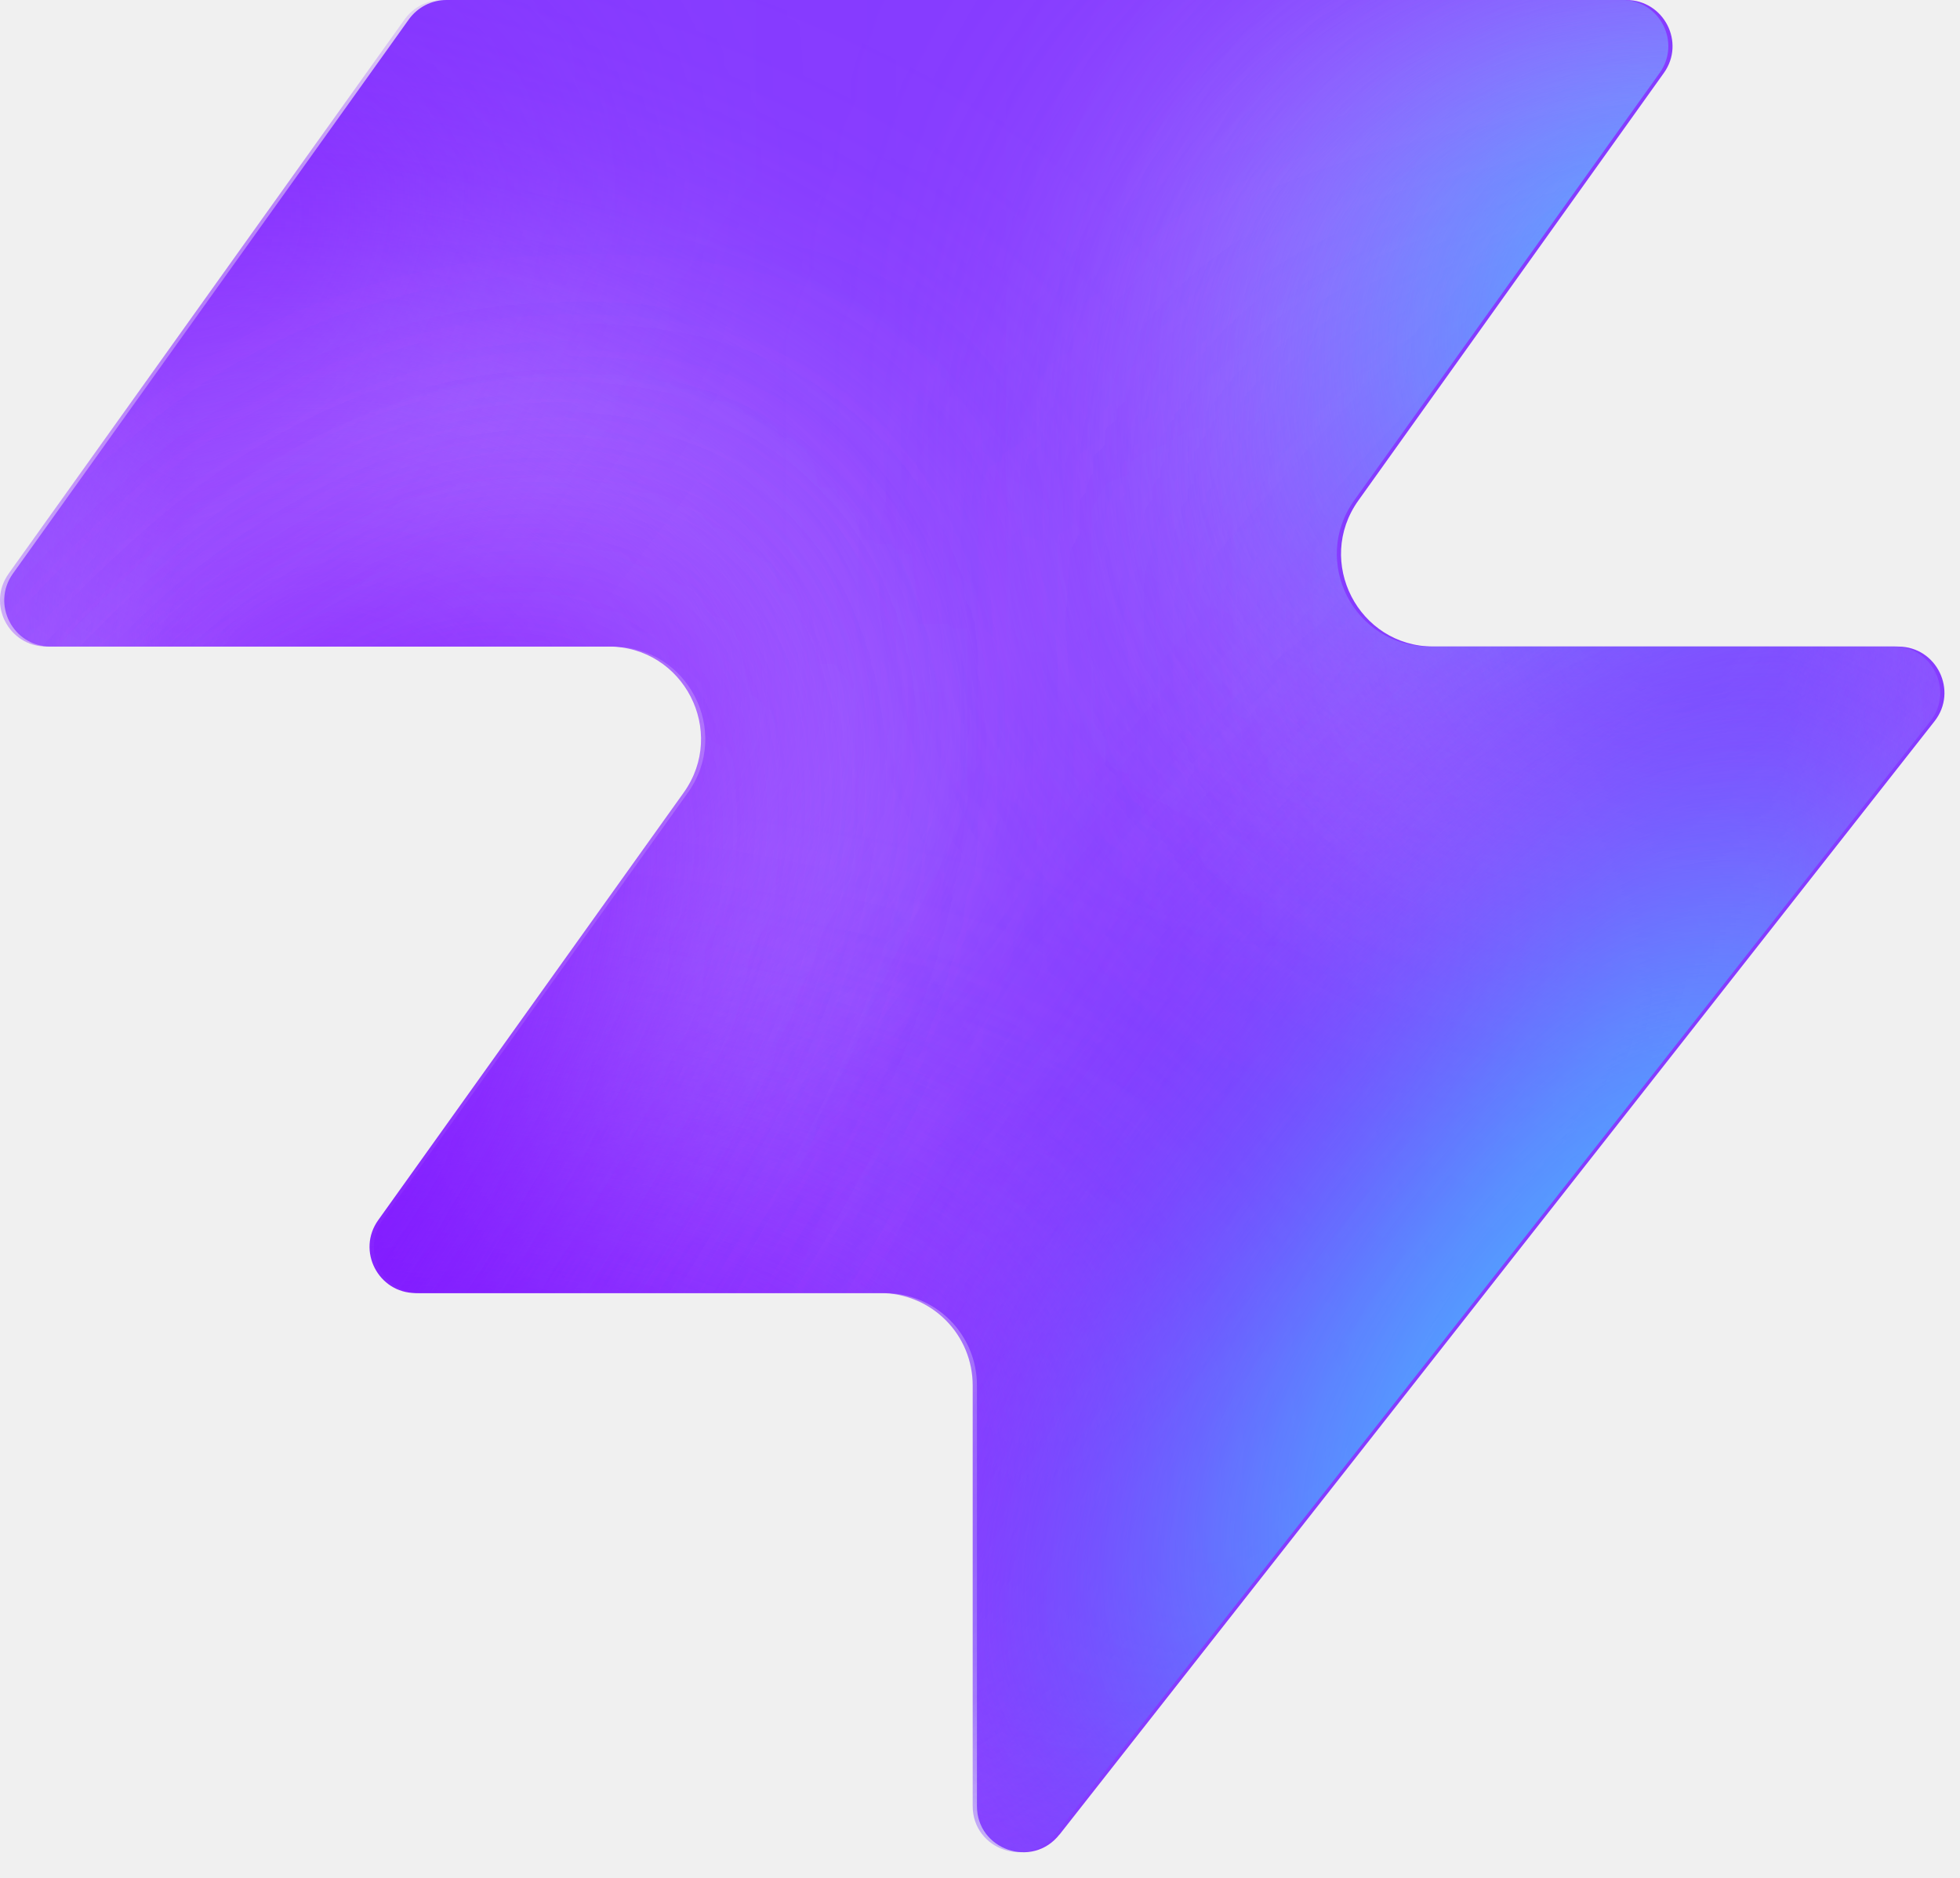
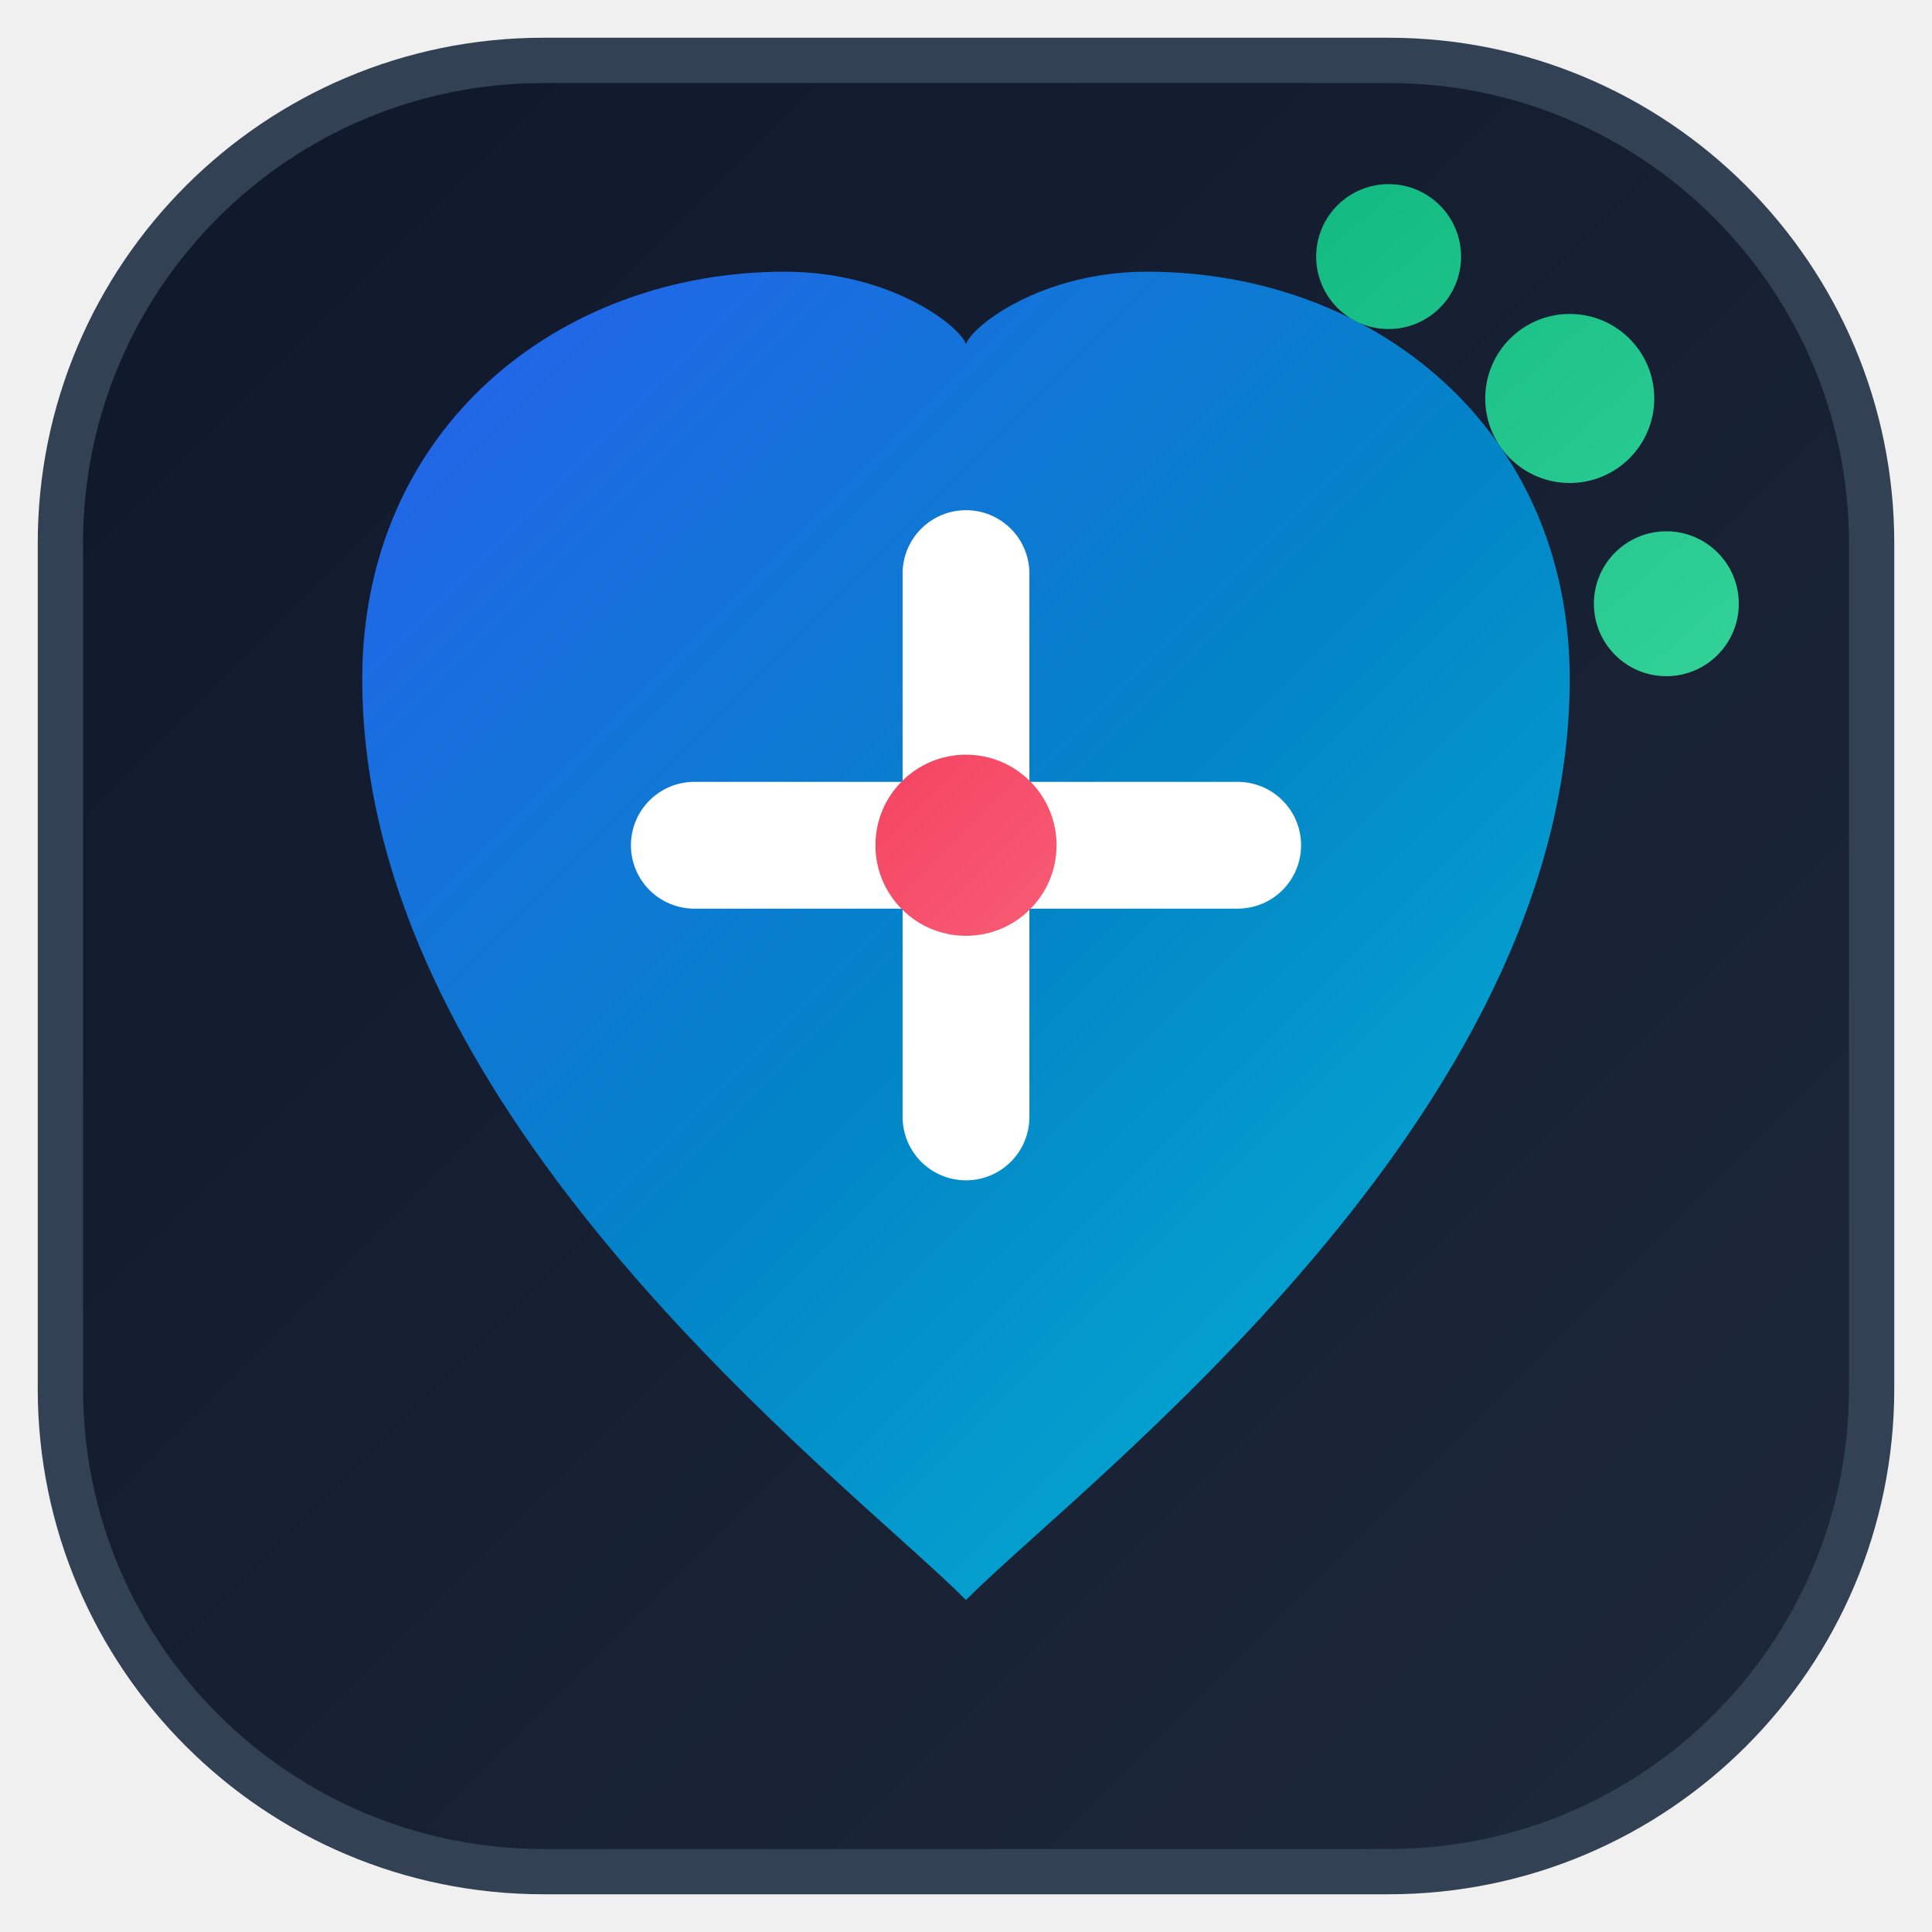
- <svg xmlns="http://www.w3.org/2000/svg" width="48" height="46" fill="none" viewBox="0 0 48 46">
-   <path fill="#863bff" d="M25.946 44.938c-.664.845-2.021.375-2.021-.698V33.937a2.26 2.26 0 0 0-2.262-2.262H10.287c-.92 0-1.456-1.04-.92-1.788l7.48-10.471c1.07-1.497 0-3.578-1.842-3.578H1.237c-.92 0-1.456-1.04-.92-1.788L10.013.474c.214-.297.556-.474.92-.474h28.894c.92 0 1.456 1.04.92 1.788l-7.48 10.471c-1.07 1.498 0 3.579 1.842 3.579h11.377c.943 0 1.473 1.088.89 1.83L25.947 44.94z" style="fill:#863bff;fill:color(display-p3 .525 .23 1);fill-opacity:1" />
-   <mask id="a" width="48" height="46" x="0" y="0" maskUnits="userSpaceOnUse" style="mask-type:alpha">
-     <path fill="#000" d="M25.842 44.938c-.664.844-2.021.375-2.021-.698V33.937a2.26 2.26 0 0 0-2.262-2.262H10.183c-.92 0-1.456-1.04-.92-1.788l7.48-10.471c1.07-1.498 0-3.579-1.842-3.579H1.133c-.92 0-1.456-1.04-.92-1.787L9.91.473c.214-.297.556-.474.92-.474h28.894c.92 0 1.456 1.04.92 1.788l-7.48 10.471c-1.07 1.498 0 3.578 1.842 3.578h11.377c.943 0 1.473 1.088.89 1.832L25.843 44.94z" style="fill:#000;fill-opacity:1" />
-   </mask>
-   <g mask="url(#a)">
-     <g filter="url(#b)">
-       <ellipse cx="5.508" cy="14.704" fill="#ede6ff" rx="5.508" ry="14.704" style="fill:#ede6ff;fill:color(display-p3 .927 .903 1);fill-opacity:1" transform="matrix(.00324 1 1 -.00324 -4.47 31.516)" />
-     </g>
-     <g filter="url(#c)">
-       <ellipse cx="10.399" cy="29.851" fill="#ede6ff" rx="10.399" ry="29.851" style="fill:#ede6ff;fill:color(display-p3 .927 .903 1);fill-opacity:1" transform="matrix(.00324 1 1 -.00324 -39.328 7.883)" />
-     </g>
-     <g filter="url(#d)">
-       <ellipse cx="5.508" cy="30.487" fill="#7e14ff" rx="5.508" ry="30.487" style="fill:#7e14ff;fill:color(display-p3 .492 .077 1);fill-opacity:1" transform="rotate(89.814 -25.913 -14.639)scale(1 -1)" />
-     </g>
-     <g filter="url(#e)">
-       <ellipse cx="5.508" cy="30.599" fill="#7e14ff" rx="5.508" ry="30.599" style="fill:#7e14ff;fill:color(display-p3 .492 .077 1);fill-opacity:1" transform="rotate(89.814 -32.644 -3.334)scale(1 -1)" />
-     </g>
-     <g filter="url(#f)">
-       <ellipse cx="5.508" cy="30.599" fill="#7e14ff" rx="5.508" ry="30.599" style="fill:#7e14ff;fill:color(display-p3 .492 .077 1);fill-opacity:1" transform="matrix(.00324 1 1 -.00324 -34.34 30.47)" />
-     </g>
-     <g filter="url(#g)">
-       <ellipse cx="14.072" cy="22.078" fill="#ede6ff" rx="14.072" ry="22.078" style="fill:#ede6ff;fill:color(display-p3 .927 .903 1);fill-opacity:1" transform="rotate(93.35 24.506 48.493)scale(-1 1)" />
-     </g>
-     <g filter="url(#h)">
-       <ellipse cx="3.47" cy="21.501" fill="#7e14ff" rx="3.47" ry="21.501" style="fill:#7e14ff;fill:color(display-p3 .492 .077 1);fill-opacity:1" transform="rotate(89.009 28.708 47.59)scale(-1 1)" />
-     </g>
-     <g filter="url(#i)">
-       <ellipse cx="3.47" cy="21.501" fill="#7e14ff" rx="3.47" ry="21.501" style="fill:#7e14ff;fill:color(display-p3 .492 .077 1);fill-opacity:1" transform="rotate(89.009 28.708 47.59)scale(-1 1)" />
-     </g>
-     <g filter="url(#j)">
-       <ellipse cx=".387" cy="8.972" fill="#7e14ff" rx="4.407" ry="29.108" style="fill:#7e14ff;fill:color(display-p3 .492 .077 1);fill-opacity:1" transform="rotate(39.51 .387 8.972)" />
-     </g>
-     <g filter="url(#k)">
-       <ellipse cx="47.523" cy="-6.092" fill="#7e14ff" rx="4.407" ry="29.108" style="fill:#7e14ff;fill:color(display-p3 .492 .077 1);fill-opacity:1" transform="rotate(37.892 47.523 -6.092)" />
-     </g>
-     <g filter="url(#l)">
-       <ellipse cx="41.412" cy="6.333" fill="#47bfff" rx="5.971" ry="9.665" style="fill:#47bfff;fill:color(display-p3 .28 .748 1);fill-opacity:1" transform="rotate(37.892 41.412 6.333)" />
-     </g>
-     <g filter="url(#m)">
-       <ellipse cx="-1.879" cy="38.332" fill="#7e14ff" rx="4.407" ry="29.108" style="fill:#7e14ff;fill:color(display-p3 .492 .077 1);fill-opacity:1" transform="rotate(37.892 -1.88 38.332)" />
-     </g>
-     <g filter="url(#n)">
-       <ellipse cx="-1.879" cy="38.332" fill="#7e14ff" rx="4.407" ry="29.108" style="fill:#7e14ff;fill:color(display-p3 .492 .077 1);fill-opacity:1" transform="rotate(37.892 -1.88 38.332)" />
-     </g>
-     <g filter="url(#o)">
-       <ellipse cx="35.651" cy="29.907" fill="#7e14ff" rx="4.407" ry="29.108" style="fill:#7e14ff;fill:color(display-p3 .492 .077 1);fill-opacity:1" transform="rotate(37.892 35.651 29.907)" />
-     </g>
-     <g filter="url(#p)">
-       <ellipse cx="38.418" cy="32.4" fill="#47bfff" rx="5.971" ry="15.297" style="fill:#47bfff;fill:color(display-p3 .28 .748 1);fill-opacity:1" transform="rotate(37.892 38.418 32.4)" />
-     </g>
-   </g>
+ <svg xmlns="http://www.w3.org/2000/svg" viewBox="0 0 64 64" width="64" height="64" fill="none">
  <defs>
-     <filter id="b" width="60.045" height="41.654" x="-19.77" y="16.149" color-interpolation-filters="sRGB" filterUnits="userSpaceOnUse">
-       <feFlood flood-opacity="0" result="BackgroundImageFix" />
-       <feBlend in="SourceGraphic" in2="BackgroundImageFix" result="shape" />
-       <feGaussianBlur result="effect1_foregroundBlur_2002_17158" stdDeviation="7.659" />
-     </filter>
-     <filter id="c" width="90.34" height="51.437" x="-54.613" y="-7.533" color-interpolation-filters="sRGB" filterUnits="userSpaceOnUse">
-       <feFlood flood-opacity="0" result="BackgroundImageFix" />
-       <feBlend in="SourceGraphic" in2="BackgroundImageFix" result="shape" />
-       <feGaussianBlur result="effect1_foregroundBlur_2002_17158" stdDeviation="7.659" />
-     </filter>
-     <filter id="d" width="79.355" height="29.4" x="-49.64" y="2.03" color-interpolation-filters="sRGB" filterUnits="userSpaceOnUse">
-       <feFlood flood-opacity="0" result="BackgroundImageFix" />
-       <feBlend in="SourceGraphic" in2="BackgroundImageFix" result="shape" />
-       <feGaussianBlur result="effect1_foregroundBlur_2002_17158" stdDeviation="4.596" />
-     </filter>
-     <filter id="e" width="79.579" height="29.4" x="-45.045" y="20.029" color-interpolation-filters="sRGB" filterUnits="userSpaceOnUse">
-       <feFlood flood-opacity="0" result="BackgroundImageFix" />
-       <feBlend in="SourceGraphic" in2="BackgroundImageFix" result="shape" />
-       <feGaussianBlur result="effect1_foregroundBlur_2002_17158" stdDeviation="4.596" />
-     </filter>
-     <filter id="f" width="79.579" height="29.4" x="-43.513" y="21.178" color-interpolation-filters="sRGB" filterUnits="userSpaceOnUse">
-       <feFlood flood-opacity="0" result="BackgroundImageFix" />
-       <feBlend in="SourceGraphic" in2="BackgroundImageFix" result="shape" />
-       <feGaussianBlur result="effect1_foregroundBlur_2002_17158" stdDeviation="4.596" />
-     </filter>
-     <filter id="g" width="74.749" height="58.852" x="15.756" y="-17.901" color-interpolation-filters="sRGB" filterUnits="userSpaceOnUse">
-       <feFlood flood-opacity="0" result="BackgroundImageFix" />
-       <feBlend in="SourceGraphic" in2="BackgroundImageFix" result="shape" />
-       <feGaussianBlur result="effect1_foregroundBlur_2002_17158" stdDeviation="7.659" />
-     </filter>
-     <filter id="h" width="61.377" height="25.362" x="23.548" y="2.284" color-interpolation-filters="sRGB" filterUnits="userSpaceOnUse">
-       <feFlood flood-opacity="0" result="BackgroundImageFix" />
-       <feBlend in="SourceGraphic" in2="BackgroundImageFix" result="shape" />
-       <feGaussianBlur result="effect1_foregroundBlur_2002_17158" stdDeviation="4.596" />
-     </filter>
-     <filter id="i" width="61.377" height="25.362" x="23.548" y="2.284" color-interpolation-filters="sRGB" filterUnits="userSpaceOnUse">
-       <feFlood flood-opacity="0" result="BackgroundImageFix" />
-       <feBlend in="SourceGraphic" in2="BackgroundImageFix" result="shape" />
-       <feGaussianBlur result="effect1_foregroundBlur_2002_17158" stdDeviation="4.596" />
-     </filter>
-     <filter id="j" width="56.045" height="63.649" x="-27.636" y="-22.853" color-interpolation-filters="sRGB" filterUnits="userSpaceOnUse">
-       <feFlood flood-opacity="0" result="BackgroundImageFix" />
-       <feBlend in="SourceGraphic" in2="BackgroundImageFix" result="shape" />
-       <feGaussianBlur result="effect1_foregroundBlur_2002_17158" stdDeviation="4.596" />
-     </filter>
-     <filter id="k" width="54.814" height="64.646" x="20.116" y="-38.415" color-interpolation-filters="sRGB" filterUnits="userSpaceOnUse">
-       <feFlood flood-opacity="0" result="BackgroundImageFix" />
-       <feBlend in="SourceGraphic" in2="BackgroundImageFix" result="shape" />
-       <feGaussianBlur result="effect1_foregroundBlur_2002_17158" stdDeviation="4.596" />
-     </filter>
-     <filter id="l" width="33.541" height="35.313" x="24.641" y="-11.323" color-interpolation-filters="sRGB" filterUnits="userSpaceOnUse">
-       <feFlood flood-opacity="0" result="BackgroundImageFix" />
-       <feBlend in="SourceGraphic" in2="BackgroundImageFix" result="shape" />
-       <feGaussianBlur result="effect1_foregroundBlur_2002_17158" stdDeviation="4.596" />
-     </filter>
-     <filter id="m" width="54.814" height="64.646" x="-29.286" y="6.009" color-interpolation-filters="sRGB" filterUnits="userSpaceOnUse">
-       <feFlood flood-opacity="0" result="BackgroundImageFix" />
-       <feBlend in="SourceGraphic" in2="BackgroundImageFix" result="shape" />
-       <feGaussianBlur result="effect1_foregroundBlur_2002_17158" stdDeviation="4.596" />
-     </filter>
-     <filter id="n" width="54.814" height="64.646" x="-29.286" y="6.009" color-interpolation-filters="sRGB" filterUnits="userSpaceOnUse">
-       <feFlood flood-opacity="0" result="BackgroundImageFix" />
-       <feBlend in="SourceGraphic" in2="BackgroundImageFix" result="shape" />
-       <feGaussianBlur result="effect1_foregroundBlur_2002_17158" stdDeviation="4.596" />
-     </filter>
-     <filter id="o" width="54.814" height="64.646" x="8.244" y="-2.416" color-interpolation-filters="sRGB" filterUnits="userSpaceOnUse">
-       <feFlood flood-opacity="0" result="BackgroundImageFix" />
-       <feBlend in="SourceGraphic" in2="BackgroundImageFix" result="shape" />
-       <feGaussianBlur result="effect1_foregroundBlur_2002_17158" stdDeviation="4.596" />
-     </filter>
-     <filter id="p" width="39.409" height="43.623" x="18.713" y="10.588" color-interpolation-filters="sRGB" filterUnits="userSpaceOnUse">
-       <feFlood flood-opacity="0" result="BackgroundImageFix" />
-       <feBlend in="SourceGraphic" in2="BackgroundImageFix" result="shape" />
-       <feGaussianBlur result="effect1_foregroundBlur_2002_17158" stdDeviation="4.596" />
-     </filter>
+     <linearGradient id="favicon-bg" x1="0" y1="0" x2="64" y2="64" gradientUnits="userSpaceOnUse">
+       <stop offset="0%" stop-color="#0F172A" />
+       <stop offset="100%" stop-color="#1E293B" />
+     </linearGradient>
+     <linearGradient id="favicon-blue" x1="12" y1="12" x2="52" y2="52" gradientUnits="userSpaceOnUse">
+       <stop offset="0%" stop-color="#2563EB" />
+       <stop offset="50%" stop-color="#0284C7" />
+       <stop offset="100%" stop-color="#06B6D4" />
+     </linearGradient>
+     <linearGradient id="favicon-rose" x1="26" y1="26" x2="38" y2="38" gradientUnits="userSpaceOnUse">
+       <stop offset="0%" stop-color="#F43F5E" />
+       <stop offset="100%" stop-color="#FB7185" />
+     </linearGradient>
+     <linearGradient id="favicon-emerald" x1="42" y1="6" x2="58" y2="24" gradientUnits="userSpaceOnUse">
+       <stop offset="0%" stop-color="#10B981" />
+       <stop offset="100%" stop-color="#34D399" />
+     </linearGradient>
  </defs>
+   <rect x="2" y="2" width="60" height="60" rx="16" fill="url(#favicon-bg)" stroke="#334155" stroke-width="1.5" />
+   <path d="M 32 53 C 28 49 12 37 12 22.5 C 12 14.2 18.5 9 26 9 C 29.5 9 31.8 10.8 32 11.4 C 32.2 10.8 34.5 9 38 9 C 45.5 9 52 14.2 52 22.5 C 52 37 36 49 32 53 Z" fill="url(#favicon-blue)" />
+   <path d="M 32 19 V 37 M 23 28 H 41" stroke="#FFFFFF" stroke-width="4.2" stroke-linecap="round" />
+   <circle cx="32" cy="28" r="3" fill="url(#favicon-rose)" />
+   <circle cx="46" cy="8.5" r="2.4" fill="url(#favicon-emerald)" />
+   <circle cx="52" cy="13.2" r="2.8" fill="url(#favicon-emerald)" />
+   <circle cx="55.2" cy="20" r="2.4" fill="url(#favicon-emerald)" />
</svg>
